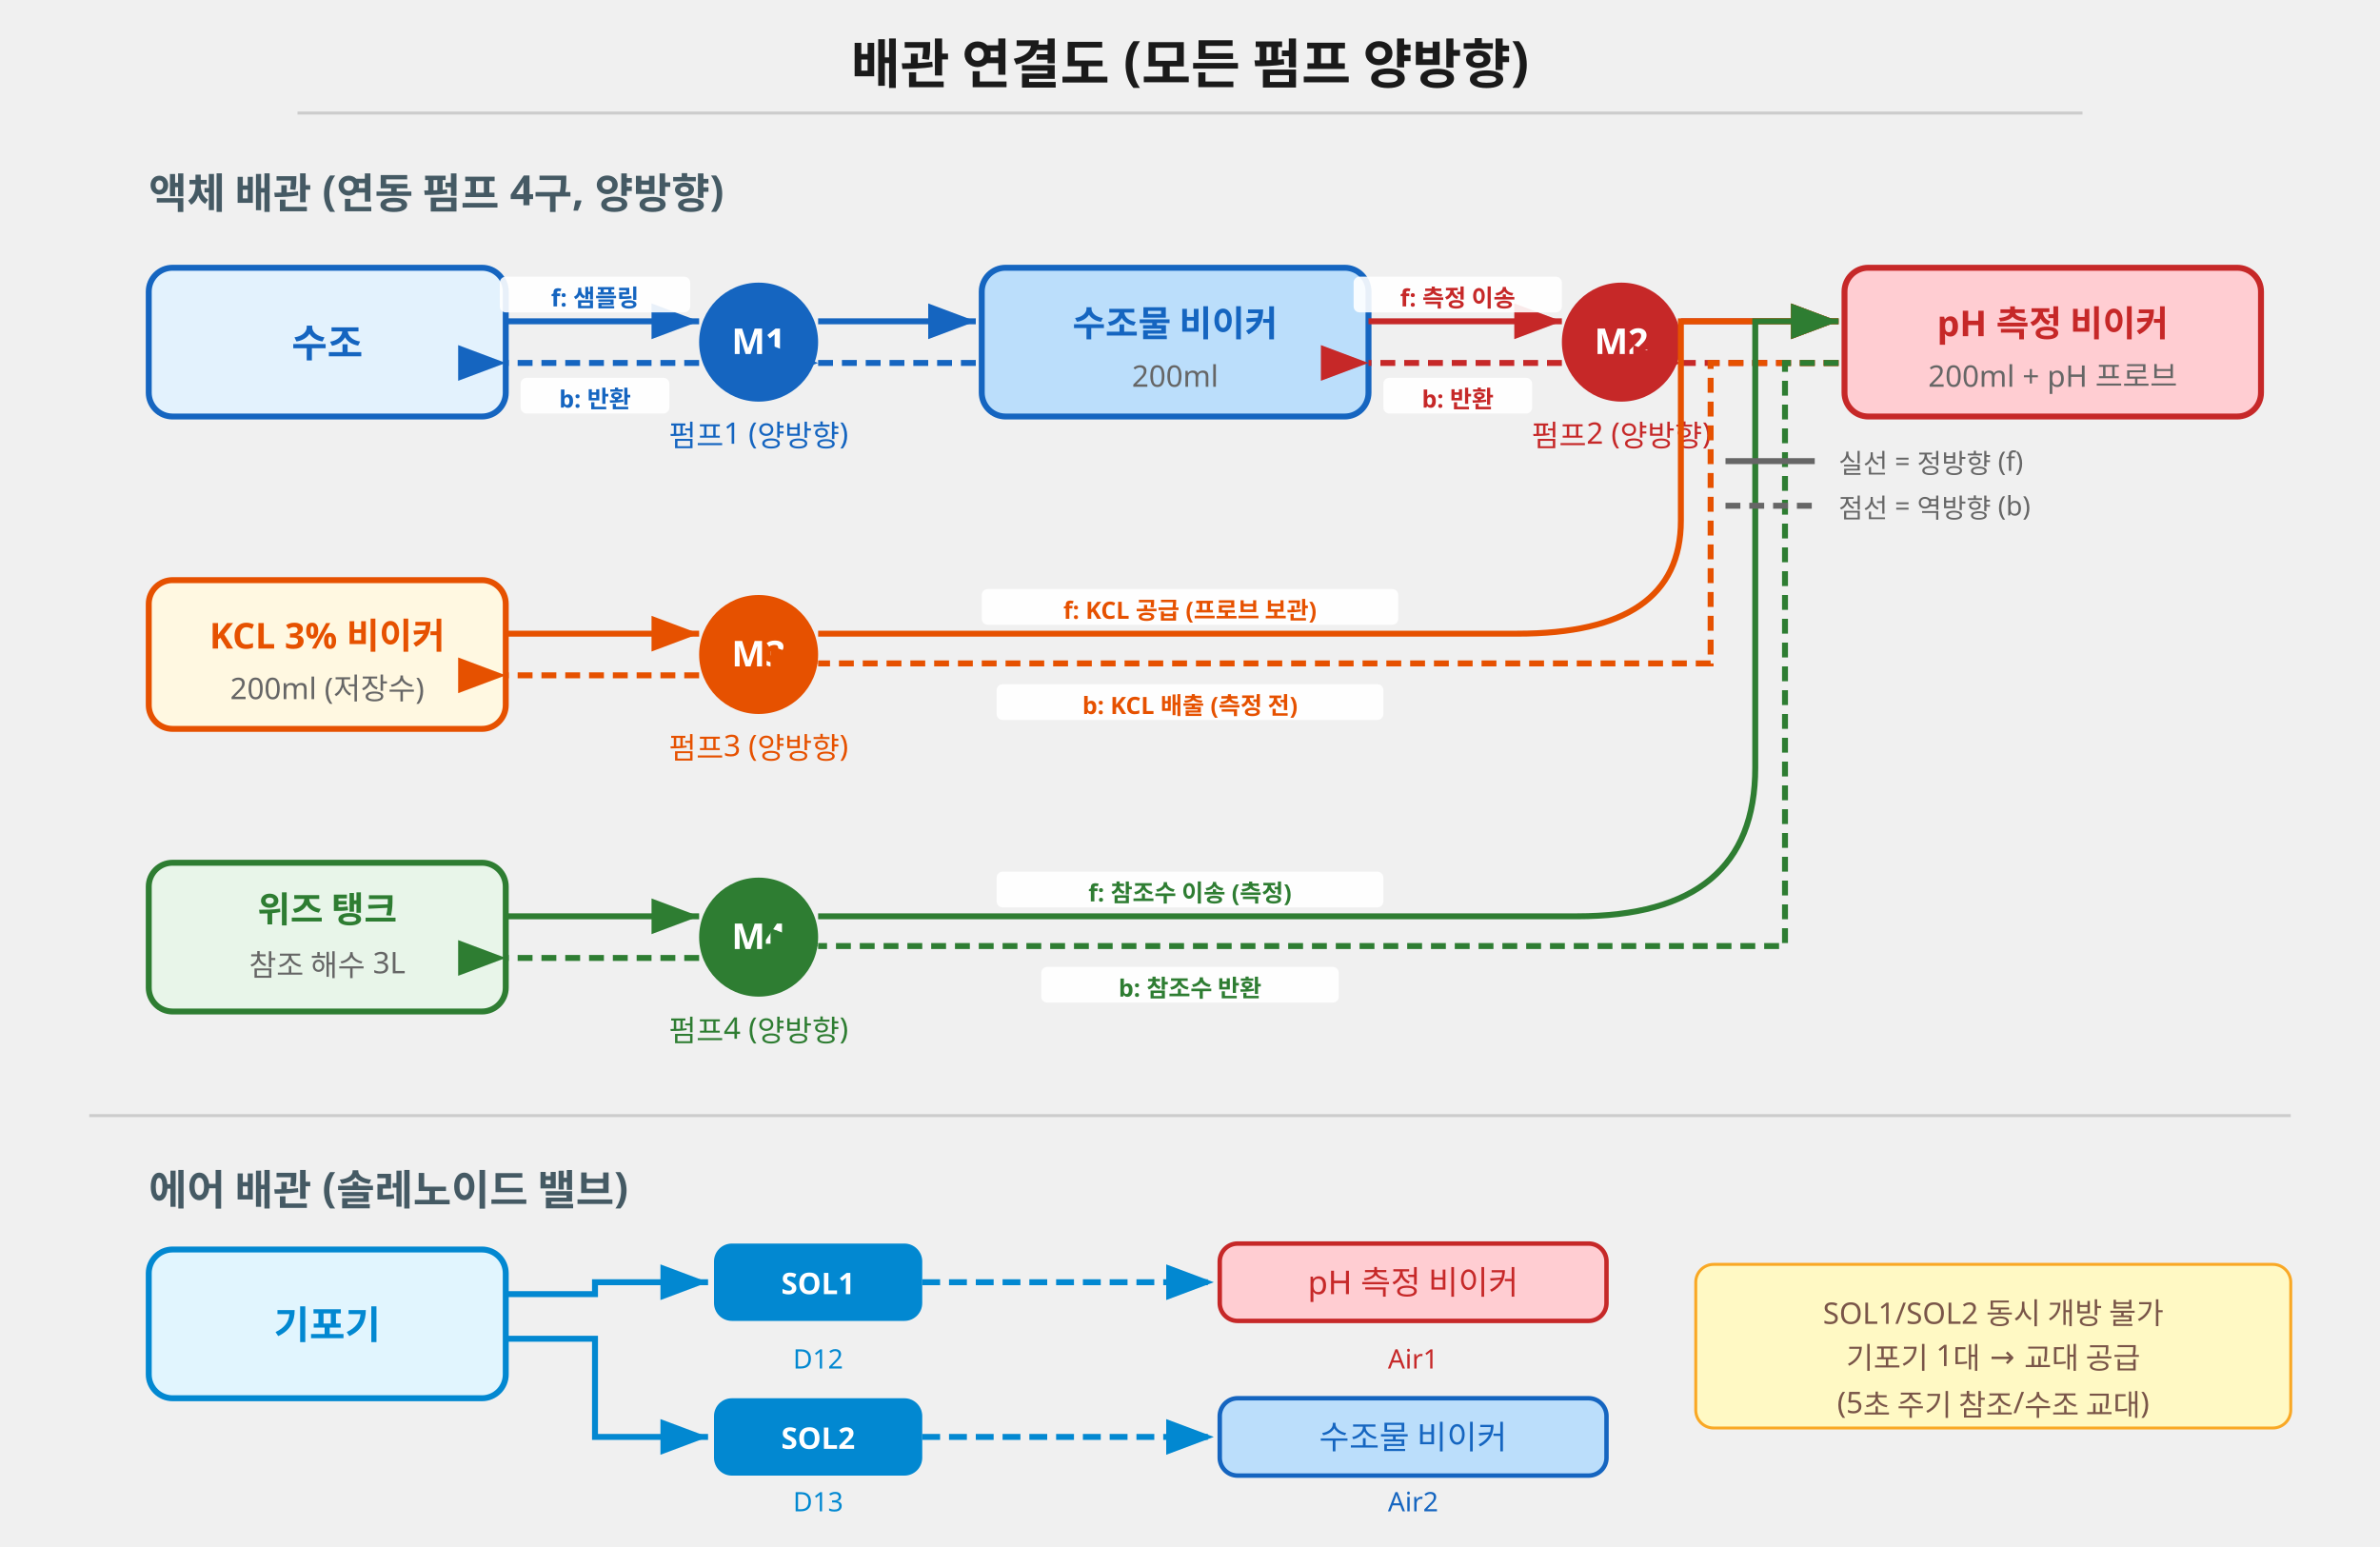
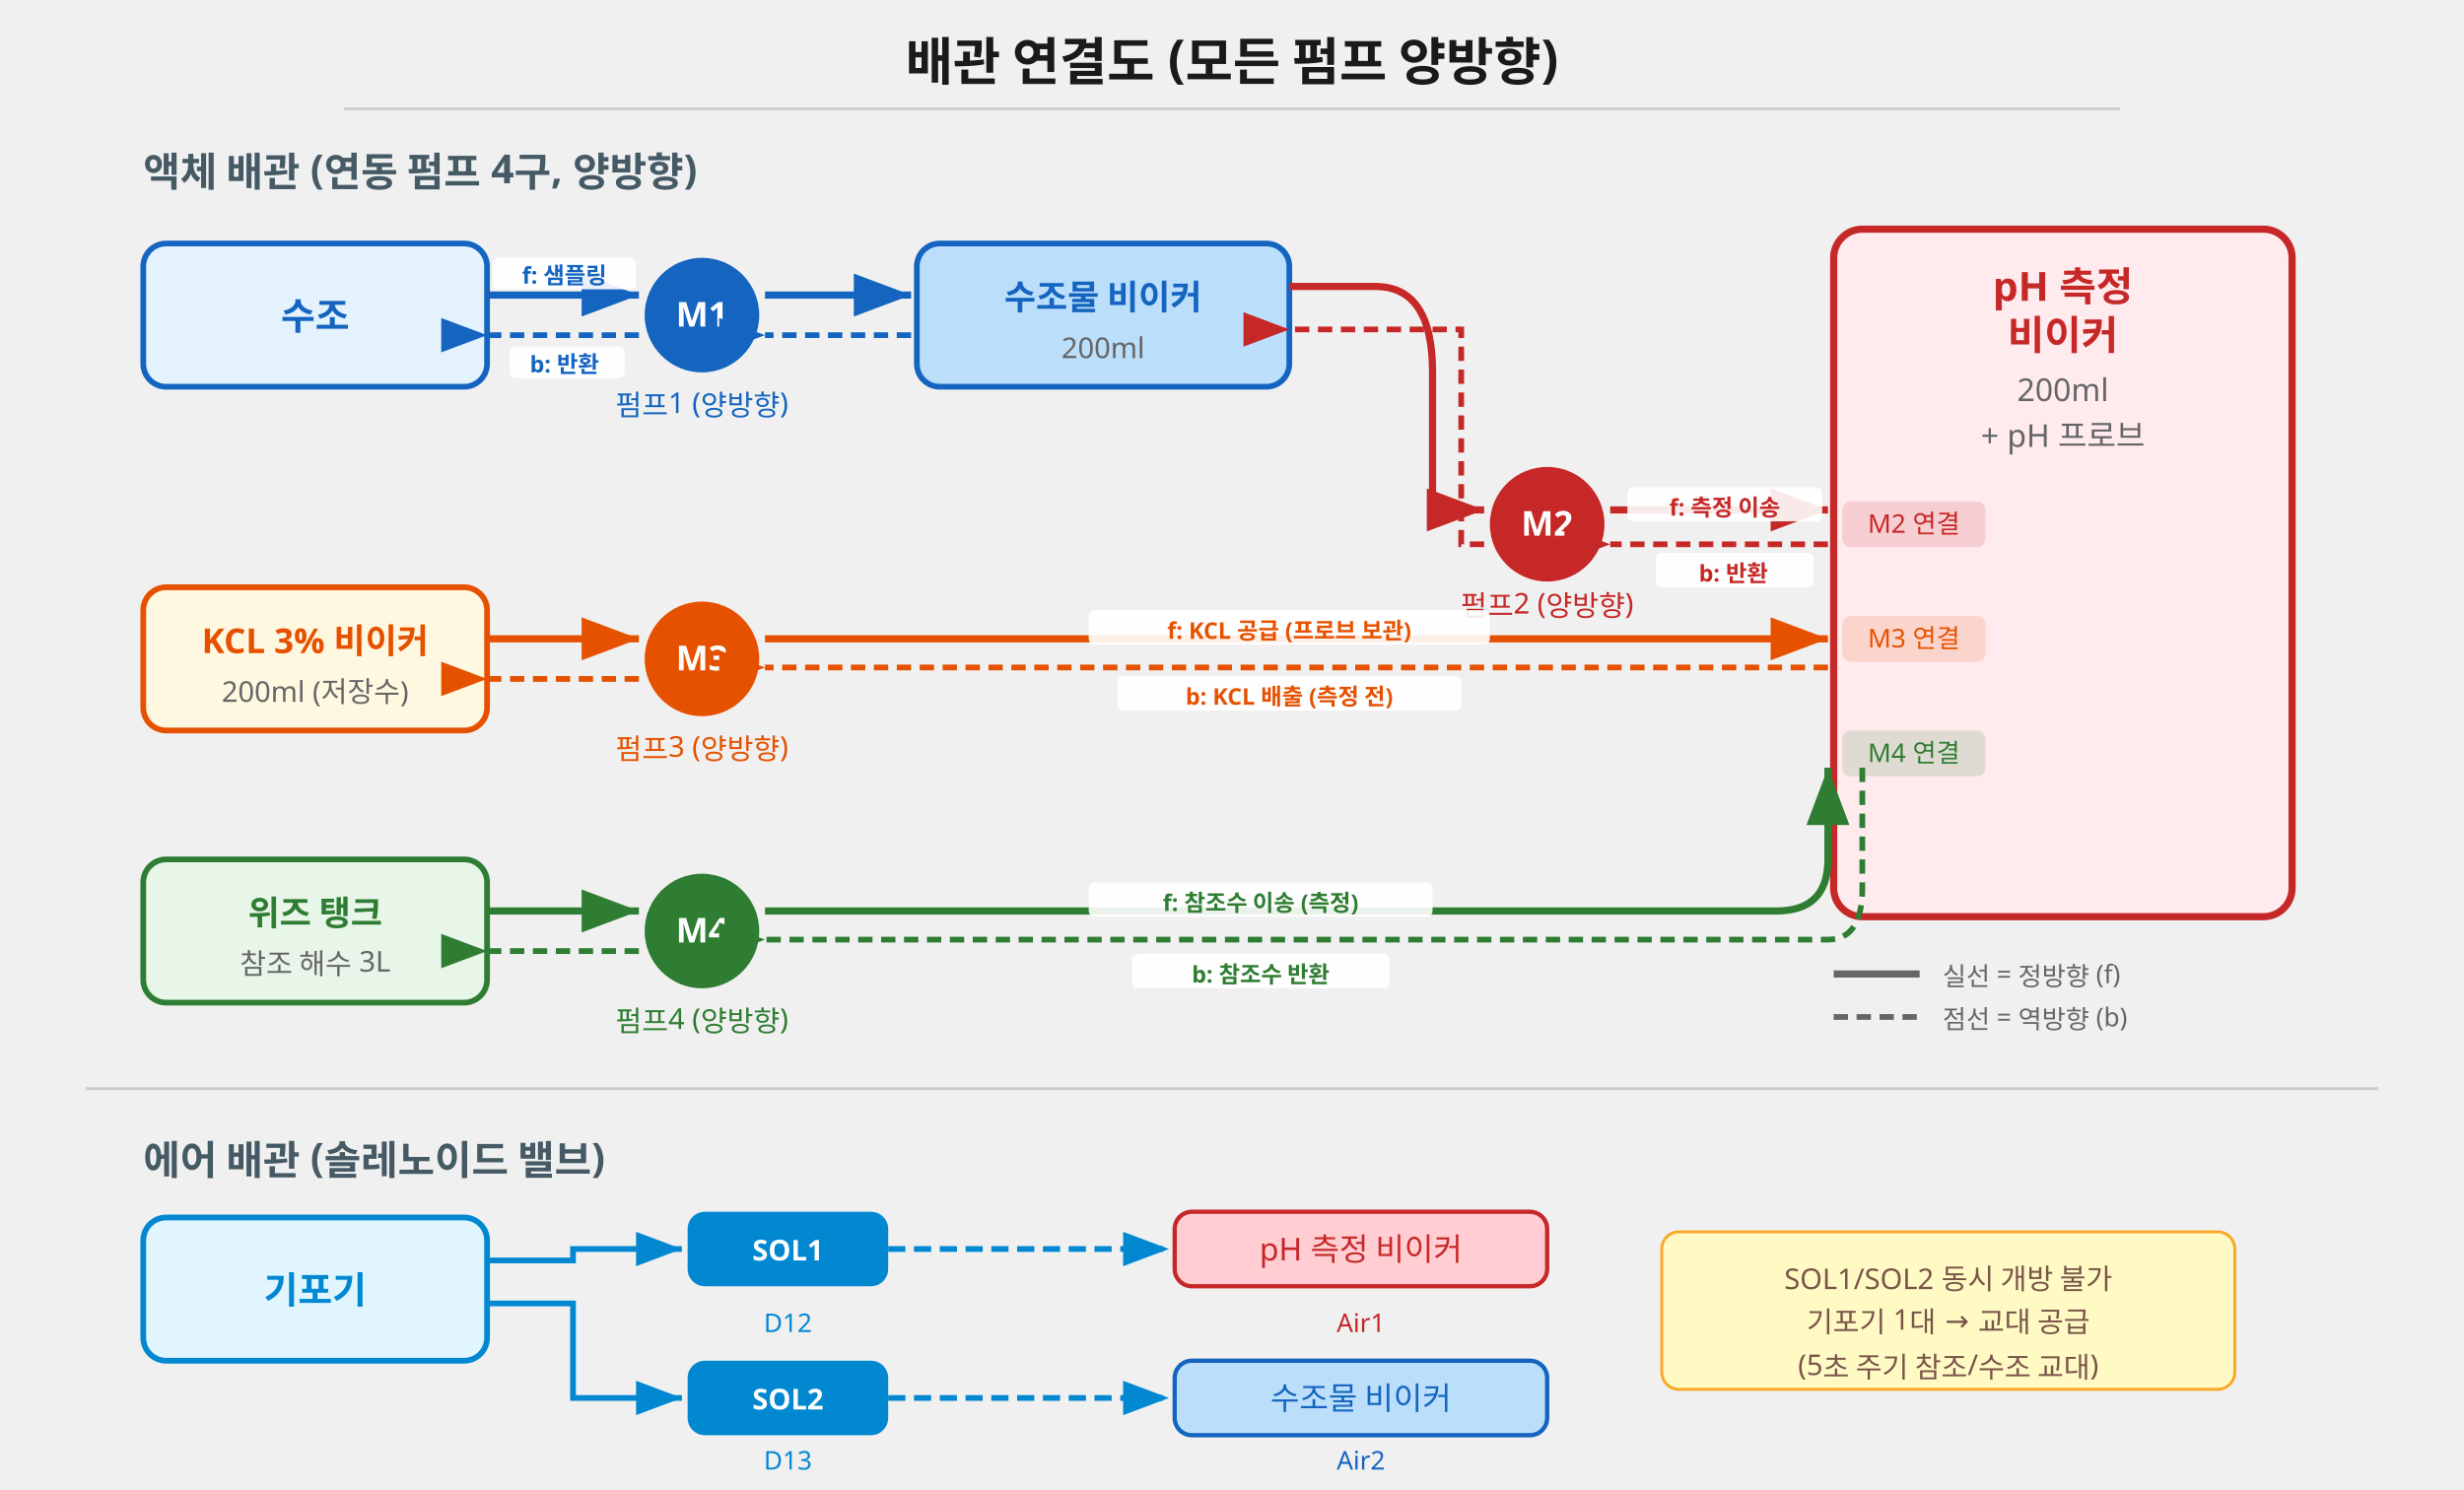
- <svg xmlns="http://www.w3.org/2000/svg" viewBox="0 0 800 520" font-family="'Malgun Gothic', 'Apple SD Gothic Neo', sans-serif" font-size="12">
+ <svg xmlns="http://www.w3.org/2000/svg" viewBox="0 0 860 520" font-family="'Malgun Gothic', 'Apple SD Gothic Neo', sans-serif" font-size="12">
  <defs>
    <marker id="arr-b" markerWidth="8" markerHeight="6" refX="8" refY="3" orient="auto">
      <path d="M0,0 L8,3 L0,6 Z" fill="#1565C0" />
    </marker>
    <marker id="arr-b-rev" markerWidth="8" markerHeight="6" refX="0" refY="3" orient="auto">
      <path d="M8,0 L0,3 L8,6 Z" fill="#1565C0" />
    </marker>
    <marker id="arr-r" markerWidth="8" markerHeight="6" refX="8" refY="3" orient="auto">
      <path d="M0,0 L8,3 L0,6 Z" fill="#C62828" />
    </marker>
    <marker id="arr-r-rev" markerWidth="8" markerHeight="6" refX="0" refY="3" orient="auto">
      <path d="M8,0 L0,3 L8,6 Z" fill="#C62828" />
    </marker>
    <marker id="arr-o" markerWidth="8" markerHeight="6" refX="8" refY="3" orient="auto">
      <path d="M0,0 L8,3 L0,6 Z" fill="#E65100" />
    </marker>
    <marker id="arr-o-rev" markerWidth="8" markerHeight="6" refX="0" refY="3" orient="auto">
      <path d="M8,0 L0,3 L8,6 Z" fill="#E65100" />
    </marker>
    <marker id="arr-g" markerWidth="8" markerHeight="6" refX="8" refY="3" orient="auto">
      <path d="M0,0 L8,3 L0,6 Z" fill="#2E7D32" />
    </marker>
    <marker id="arr-g-rev" markerWidth="8" markerHeight="6" refX="0" refY="3" orient="auto">
      <path d="M8,0 L0,3 L8,6 Z" fill="#2E7D32" />
    </marker>
    <marker id="arr-air" markerWidth="8" markerHeight="6" refX="8" refY="3" orient="auto">
      <path d="M0,0 L8,3 L0,6 Z" fill="#0288D1" />
    </marker>
  </defs>
-   <text x="400" y="28" text-anchor="middle" font-size="18" font-weight="bold" fill="#1a1a1a">배관 연결도 (모든 펌프 양방향)</text>
-   <line x1="100" y1="38" x2="700" y2="38" stroke="#ccc" stroke-width="1" />
-   <text x="50" y="70" font-size="14" font-weight="bold" fill="#455A64">액체 배관 (연동 펌프 4구, 양방향)</text>
-   <rect x="50" y="90" width="120" height="50" rx="8" fill="#E3F2FD" stroke="#1565C0" stroke-width="2" />
-   <text x="110" y="120" text-anchor="middle" font-size="13" font-weight="bold" fill="#1565C0">수조</text>
-   <circle cx="255" cy="115" r="20" fill="#1565C0" />
-   <text x="255" y="119" text-anchor="middle" font-size="12" fill="white" font-weight="bold">M1</text>
-   <text x="255" y="150" text-anchor="middle" font-size="10" fill="#1565C0">펌프1 (양방향)</text>
-   <rect x="330" y="90" width="130" height="50" rx="8" fill="#BBDEFB" stroke="#1565C0" stroke-width="2" />
-   <text x="395" y="113" text-anchor="middle" font-size="12" font-weight="bold" fill="#1565C0">수조물 비이커</text>
-   <text x="395" y="130" text-anchor="middle" font-size="10" fill="#666">200ml</text>
-   <line x1="170" y1="108" x2="235" y2="108" stroke="#1565C0" stroke-width="2" marker-end="url(#arr-b)" />
-   <line x1="235" y1="122" x2="170" y2="122" stroke="#1565C0" stroke-width="2" stroke-dasharray="5,3" marker-end="url(#arr-b-rev)" />
-   <line x1="275" y1="108" x2="328" y2="108" stroke="#1565C0" stroke-width="2" marker-end="url(#arr-b)" />
-   <line x1="328" y1="122" x2="275" y2="122" stroke="#1565C0" stroke-width="2" stroke-dasharray="5,3" marker-end="url(#arr-b-rev)" />
-   <rect x="168" y="93" width="64" height="12" rx="2" fill="white" opacity="0.9" />
-   <text x="200" y="103" text-anchor="middle" font-size="8" fill="#1565C0" font-weight="bold">f: 샘플링</text>
-   <rect x="175" y="127" width="50" height="12" rx="2" fill="white" opacity="0.9" />
-   <text x="200" y="137" text-anchor="middle" font-size="8" fill="#1565C0" font-weight="bold">b: 반환</text>
-   <circle cx="545" cy="115" r="20" fill="#C62828" />
-   <text x="545" y="119" text-anchor="middle" font-size="12" fill="white" font-weight="bold">M2</text>
-   <text x="545" y="150" text-anchor="middle" font-size="10" fill="#C62828">펌프2 (양방향)</text>
-   <rect x="620" y="90" width="140" height="50" rx="8" fill="#FFCDD2" stroke="#C62828" stroke-width="2" />
-   <text x="690" y="113" text-anchor="middle" font-size="12" font-weight="bold" fill="#C62828">pH 측정 비이커</text>
-   <text x="690" y="130" text-anchor="middle" font-size="10" fill="#666">200ml + pH 프로브</text>
-   <line x1="460" y1="108" x2="525" y2="108" stroke="#C62828" stroke-width="2" marker-end="url(#arr-r)" />
-   <line x1="525" y1="122" x2="460" y2="122" stroke="#C62828" stroke-width="2" stroke-dasharray="5,3" marker-end="url(#arr-r-rev)" />
-   <line x1="565" y1="108" x2="618" y2="108" stroke="#C62828" stroke-width="2" marker-end="url(#arr-r)" />
-   <line x1="618" y1="122" x2="565" y2="122" stroke="#C62828" stroke-width="2" stroke-dasharray="5,3" marker-end="url(#arr-r-rev)" />
-   <rect x="455" y="93" width="70" height="12" rx="2" fill="white" opacity="0.9" />
-   <text x="490" y="103" text-anchor="middle" font-size="8" fill="#C62828" font-weight="bold">f: 측정 이송</text>
-   <rect x="465" y="127" width="50" height="12" rx="2" fill="white" opacity="0.9" />
-   <text x="490" y="137" text-anchor="middle" font-size="8" fill="#C62828" font-weight="bold">b: 반환</text>
-   <rect x="50" y="195" width="120" height="50" rx="8" fill="#FFF8E1" stroke="#E65100" stroke-width="2" />
-   <text x="110" y="218" text-anchor="middle" font-size="12" font-weight="bold" fill="#E65100">KCL 3% 비이커</text>
-   <text x="110" y="235" text-anchor="middle" font-size="10" fill="#666">200ml (저장수)</text>
-   <circle cx="255" cy="220" r="20" fill="#E65100" />
-   <text x="255" y="224" text-anchor="middle" font-size="12" fill="white" font-weight="bold">M3</text>
-   <text x="255" y="255" text-anchor="middle" font-size="10" fill="#E65100">펌프3 (양방향)</text>
-   <line x1="170" y1="213" x2="235" y2="213" stroke="#E65100" stroke-width="2" marker-end="url(#arr-o)" />
-   <line x1="235" y1="227" x2="170" y2="227" stroke="#E65100" stroke-width="2" stroke-dasharray="5,3" marker-end="url(#arr-o-rev)" />
-   <path d="M275,213 L510,213 Q565,213 565,175 L565,108 L618,108" fill="none" stroke="#E65100" stroke-width="2" marker-end="url(#arr-o)" />
-   <path d="M618,122 L575,122 Q575,180 575,223 L275,223" fill="none" stroke="#E65100" stroke-width="2" stroke-dasharray="5,3" marker-end="url(#arr-o-rev)" />
-   <rect x="330" y="198" width="140" height="12" rx="2" fill="white" opacity="0.9" />
-   <text x="400" y="208" text-anchor="middle" font-size="8" fill="#E65100" font-weight="bold">f: KCL 공급 (프로브 보관)</text>
-   <rect x="335" y="230" width="130" height="12" rx="2" fill="white" opacity="0.9" />
-   <text x="400" y="240" text-anchor="middle" font-size="8" fill="#E65100" font-weight="bold">b: KCL 배출 (측정 전)</text>
-   <rect x="50" y="290" width="120" height="50" rx="8" fill="#E8F5E9" stroke="#2E7D32" stroke-width="2" />
-   <text x="110" y="310" text-anchor="middle" font-size="12" font-weight="bold" fill="#2E7D32">위즈 탱크</text>
-   <text x="110" y="328" text-anchor="middle" font-size="10" fill="#666">참조 해수 3L</text>
-   <circle cx="255" cy="315" r="20" fill="#2E7D32" />
-   <text x="255" y="319" text-anchor="middle" font-size="12" fill="white" font-weight="bold">M4</text>
-   <text x="255" y="350" text-anchor="middle" font-size="10" fill="#2E7D32">펌프4 (양방향)</text>
-   <line x1="170" y1="308" x2="235" y2="308" stroke="#2E7D32" stroke-width="2" marker-end="url(#arr-g)" />
-   <line x1="235" y1="322" x2="170" y2="322" stroke="#2E7D32" stroke-width="2" stroke-dasharray="5,3" marker-end="url(#arr-g-rev)" />
-   <path d="M275,308 L530,308 Q590,308 590,258 L590,108 L618,108" fill="none" stroke="#2E7D32" stroke-width="2" marker-end="url(#arr-g)" />
-   <path d="M618,122 L600,122 Q600,270 600,318 L275,318" fill="none" stroke="#2E7D32" stroke-width="2" stroke-dasharray="5,3" marker-end="url(#arr-g-rev)" />
-   <rect x="335" y="293" width="130" height="12" rx="2" fill="white" opacity="0.9" />
-   <text x="400" y="303" text-anchor="middle" font-size="8" fill="#2E7D32" font-weight="bold">f: 참조수 이송 (측정)</text>
-   <rect x="350" y="325" width="100" height="12" rx="2" fill="white" opacity="0.9" />
-   <text x="400" y="335" text-anchor="middle" font-size="8" fill="#2E7D32" font-weight="bold">b: 참조수 반환</text>
-   <line x1="30" y1="375" x2="770" y2="375" stroke="#ccc" stroke-width="1" />
-   <text x="50" y="405" font-size="14" font-weight="bold" fill="#455A64">에어 배관 (솔레노이드 밸브)</text>
-   <rect x="50" y="420" width="120" height="50" rx="8" fill="#E1F5FE" stroke="#0288D1" stroke-width="2" />
-   <text x="110" y="450" text-anchor="middle" font-size="13" font-weight="bold" fill="#0288D1">기포기</text>
-   <rect x="240" y="418" width="70" height="26" rx="6" fill="#0288D1" />
-   <text x="275" y="435" text-anchor="middle" font-size="10" fill="white" font-weight="bold">SOL1</text>
-   <text x="275" y="460" text-anchor="middle" font-size="9" fill="#0288D1">D12</text>
-   <path d="M170,435 L200,435 L200,431 L238,431" fill="none" stroke="#0288D1" stroke-width="2" marker-end="url(#arr-air)" />
-   <rect x="410" y="418" width="130" height="26" rx="6" fill="#FFCDD2" stroke="#C62828" stroke-width="1.5" />
-   <text x="475" y="435" text-anchor="middle" font-size="11" fill="#C62828">pH 측정 비이커</text>
-   <text x="475" y="460" text-anchor="middle" font-size="9" fill="#C62828">Air1</text>
-   <line x1="310" y1="431" x2="408" y2="431" stroke="#0288D1" stroke-width="2" stroke-dasharray="6,3" marker-end="url(#arr-air)" />
-   <rect x="240" y="470" width="70" height="26" rx="6" fill="#0288D1" />
-   <text x="275" y="487" text-anchor="middle" font-size="10" fill="white" font-weight="bold">SOL2</text>
-   <text x="275" y="508" text-anchor="middle" font-size="9" fill="#0288D1">D13</text>
-   <path d="M170,450 L200,450 L200,483 L238,483" fill="none" stroke="#0288D1" stroke-width="2" marker-end="url(#arr-air)" />
-   <rect x="410" y="470" width="130" height="26" rx="6" fill="#BBDEFB" stroke="#1565C0" stroke-width="1.5" />
-   <text x="475" y="487" text-anchor="middle" font-size="11" fill="#1565C0">수조물 비이커</text>
-   <text x="475" y="508" text-anchor="middle" font-size="9" fill="#1565C0">Air2</text>
-   <line x1="310" y1="483" x2="408" y2="483" stroke="#0288D1" stroke-width="2" stroke-dasharray="6,3" marker-end="url(#arr-air)" />
-   <rect x="570" y="425" width="200" height="55" rx="6" fill="#FFF9C4" stroke="#F9A825" stroke-width="1" />
-   <text x="670" y="445" text-anchor="middle" font-size="10" fill="#795548">SOL1/SOL2 동시 개방 불가</text>
-   <text x="670" y="460" text-anchor="middle" font-size="10" fill="#795548">기포기 1대 → 교대 공급</text>
-   <text x="670" y="475" text-anchor="middle" font-size="10" fill="#795548">(5초 주기 참조/수조 교대)</text>
-   <rect x="580" y="90" width="10" height="0" rx="0" fill="none" />
-   <line x1="580" y1="155" x2="610" y2="155" stroke="#666" stroke-width="2" />
-   <text x="618" y="159" font-size="9" fill="#666">실선 = 정방향 (f)</text>
-   <line x1="580" y1="170" x2="610" y2="170" stroke="#666" stroke-width="2" stroke-dasharray="5,3" />
-   <text x="618" y="174" font-size="9" fill="#666">점선 = 역방향 (b)</text>
+   <text x="430" y="28" text-anchor="middle" font-size="18" font-weight="bold" fill="#1a1a1a">배관 연결도 (모든 펌프 양방향)</text>
+   <line x1="120" y1="38" x2="740" y2="38" stroke="#ccc" stroke-width="1" />
+   <text x="50" y="65" font-size="14" font-weight="bold" fill="#455A64">액체 배관 (연동 펌프 4구, 양방향)</text>
+   <rect x="640" y="80" width="160" height="240" rx="10" fill="#FFEBEE" stroke="#C62828" stroke-width="2.5" />
+   <text x="720" y="105" text-anchor="middle" font-size="14" font-weight="bold" fill="#C62828">pH 측정</text>
+   <text x="720" y="122" text-anchor="middle" font-size="14" font-weight="bold" fill="#C62828">비이커</text>
+   <text x="720" y="140" text-anchor="middle" font-size="11" fill="#666">200ml</text>
+   <text x="720" y="156" text-anchor="middle" font-size="11" fill="#666">+ pH 프로브</text>
+   <rect x="643" y="175" width="50" height="16" rx="3" fill="#C62828" opacity="0.15" />
+   <text x="668" y="186" text-anchor="middle" font-size="9" fill="#C62828">M2 연결</text>
+   <rect x="643" y="215" width="50" height="16" rx="3" fill="#E65100" opacity="0.15" />
+   <text x="668" y="226" text-anchor="middle" font-size="9" fill="#E65100">M3 연결</text>
+   <rect x="643" y="255" width="50" height="16" rx="3" fill="#2E7D32" opacity="0.15" />
+   <text x="668" y="266" text-anchor="middle" font-size="9" fill="#2E7D32">M4 연결</text>
+   <rect x="50" y="85" width="120" height="50" rx="8" fill="#E3F2FD" stroke="#1565C0" stroke-width="2" />
+   <text x="110" y="115" text-anchor="middle" font-size="13" font-weight="bold" fill="#1565C0">수조</text>
+   <circle cx="245" cy="110" r="20" fill="#1565C0" />
+   <text x="245" y="114" text-anchor="middle" font-size="12" fill="white" font-weight="bold">M1</text>
+   <rect x="320" y="85" width="130" height="50" rx="8" fill="#BBDEFB" stroke="#1565C0" stroke-width="2" />
+   <text x="385" y="108" text-anchor="middle" font-size="12" font-weight="bold" fill="#1565C0">수조물 비이커</text>
+   <text x="385" y="125" text-anchor="middle" font-size="10" fill="#666">200ml</text>
+   <line x1="170" y1="103" x2="223" y2="103" stroke="#1565C0" stroke-width="2.5" marker-end="url(#arr-b)" />
+   <line x1="267" y1="103" x2="318" y2="103" stroke="#1565C0" stroke-width="2.5" marker-end="url(#arr-b)" />
+   <line x1="223" y1="117" x2="170" y2="117" stroke="#1565C0" stroke-width="2" stroke-dasharray="5,3" marker-end="url(#arr-b-rev)" />
+   <line x1="318" y1="117" x2="267" y2="117" stroke="#1565C0" stroke-width="2" stroke-dasharray="5,3" marker-end="url(#arr-b-rev)" />
+   <text x="245" y="145" text-anchor="middle" font-size="10" fill="#1565C0">펌프1 (양방향)</text>
+   <rect x="172" y="90" width="50" height="11" rx="2" fill="white" opacity="0.9" />
+   <text x="197" y="99" text-anchor="middle" font-size="8" fill="#1565C0" font-weight="bold">f: 샘플링</text>
+   <rect x="178" y="121" width="40" height="11" rx="2" fill="white" opacity="0.9" />
+   <text x="197" y="130" text-anchor="middle" font-size="8" fill="#1565C0" font-weight="bold">b: 반환</text>
+   <circle cx="540" cy="183" r="20" fill="#C62828" />
+   <text x="540" y="187" text-anchor="middle" font-size="12" fill="white" font-weight="bold">M2</text>
+   <text x="540" y="215" text-anchor="middle" font-size="10" fill="#C62828">펌프2 (양방향)</text>
+   <path d="M450,100 L480,100 Q500,100 500,130 L500,178 L518,178" fill="none" stroke="#C62828" stroke-width="2.5" marker-end="url(#arr-r)" />
+   <path d="M562,178 L638,178" fill="none" stroke="#C62828" stroke-width="2.5" marker-end="url(#arr-r)" />
+   <path d="M638,190 L562,190" fill="none" stroke="#C62828" stroke-width="2" stroke-dasharray="5,3" marker-end="url(#arr-r-rev)" />
+   <path d="M518,190 L510,190 Q510,145 510,115 L460,115 L450,115" fill="none" stroke="#C62828" stroke-width="2" stroke-dasharray="5,3" marker-end="url(#arr-r-rev)" />
+   <rect x="568" y="170" width="68" height="12" rx="2" fill="white" opacity="0.9" />
+   <text x="602" y="180" text-anchor="middle" font-size="8" fill="#C62828" font-weight="bold">f: 측정 이송</text>
+   <rect x="578" y="193" width="55" height="12" rx="2" fill="white" opacity="0.9" />
+   <text x="605" y="203" text-anchor="middle" font-size="8" fill="#C62828" font-weight="bold">b: 반환</text>
+   <rect x="50" y="205" width="120" height="50" rx="8" fill="#FFF8E1" stroke="#E65100" stroke-width="2" />
+   <text x="110" y="228" text-anchor="middle" font-size="12" font-weight="bold" fill="#E65100">KCL 3% 비이커</text>
+   <text x="110" y="245" text-anchor="middle" font-size="10" fill="#666">200ml (저장수)</text>
+   <circle cx="245" cy="230" r="20" fill="#E65100" />
+   <text x="245" y="234" text-anchor="middle" font-size="12" fill="white" font-weight="bold">M3</text>
+   <text x="245" y="265" text-anchor="middle" font-size="10" fill="#E65100">펌프3 (양방향)</text>
+   <line x1="170" y1="223" x2="223" y2="223" stroke="#E65100" stroke-width="2.5" marker-end="url(#arr-o)" />
+   <path d="M267,223 L638,223" fill="none" stroke="#E65100" stroke-width="2.5" marker-end="url(#arr-o)" />
+   <line x1="223" y1="237" x2="170" y2="237" stroke="#E65100" stroke-width="2" stroke-dasharray="5,3" marker-end="url(#arr-o-rev)" />
+   <path d="M638,233 L267,233" fill="none" stroke="#E65100" stroke-width="2" stroke-dasharray="5,3" marker-end="url(#arr-o-rev)" />
+   <rect x="380" y="213" width="140" height="12" rx="2" fill="white" opacity="0.9" />
+   <text x="450" y="223" text-anchor="middle" font-size="8" fill="#E65100" font-weight="bold">f: KCL 공급 (프로브 보관)</text>
+   <rect x="390" y="236" width="120" height="12" rx="2" fill="white" opacity="0.9" />
+   <text x="450" y="246" text-anchor="middle" font-size="8" fill="#E65100" font-weight="bold">b: KCL 배출 (측정 전)</text>
+   <rect x="50" y="300" width="120" height="50" rx="8" fill="#E8F5E9" stroke="#2E7D32" stroke-width="2" />
+   <text x="110" y="323" text-anchor="middle" font-size="12" font-weight="bold" fill="#2E7D32">위즈 탱크</text>
+   <text x="110" y="340" text-anchor="middle" font-size="10" fill="#666">참조 해수 3L</text>
+   <circle cx="245" cy="325" r="20" fill="#2E7D32" />
+   <text x="245" y="329" text-anchor="middle" font-size="12" fill="white" font-weight="bold">M4</text>
+   <text x="245" y="360" text-anchor="middle" font-size="10" fill="#2E7D32">펌프4 (양방향)</text>
+   <line x1="170" y1="318" x2="223" y2="318" stroke="#2E7D32" stroke-width="2.5" marker-end="url(#arr-g)" />
+   <path d="M267,318 L620,318 Q638,318 638,300 L638,268" fill="none" stroke="#2E7D32" stroke-width="2.5" marker-end="url(#arr-g)" />
+   <line x1="223" y1="332" x2="170" y2="332" stroke="#2E7D32" stroke-width="2" stroke-dasharray="5,3" marker-end="url(#arr-g-rev)" />
+   <path d="M650,268 L650,310 Q650,328 638,328 L267,328" fill="none" stroke="#2E7D32" stroke-width="2" stroke-dasharray="5,3" marker-end="url(#arr-g-rev)" />
+   <rect x="380" y="308" width="120" height="12" rx="2" fill="white" opacity="0.9" />
+   <text x="440" y="318" text-anchor="middle" font-size="8" fill="#2E7D32" font-weight="bold">f: 참조수 이송 (측정)</text>
+   <rect x="395" y="333" width="90" height="12" rx="2" fill="white" opacity="0.9" />
+   <text x="440" y="343" text-anchor="middle" font-size="8" fill="#2E7D32" font-weight="bold">b: 참조수 반환</text>
+   <line x1="30" y1="380" x2="830" y2="380" stroke="#ccc" stroke-width="1" />
+   <text x="50" y="410" font-size="14" font-weight="bold" fill="#455A64">에어 배관 (솔레노이드 밸브)</text>
+   <rect x="50" y="425" width="120" height="50" rx="8" fill="#E1F5FE" stroke="#0288D1" stroke-width="2" />
+   <text x="110" y="455" text-anchor="middle" font-size="13" font-weight="bold" fill="#0288D1">기포기</text>
+   <rect x="240" y="423" width="70" height="26" rx="6" fill="#0288D1" />
+   <text x="275" y="440" text-anchor="middle" font-size="10" fill="white" font-weight="bold">SOL1</text>
+   <text x="275" y="465" text-anchor="middle" font-size="9" fill="#0288D1">D12</text>
+   <path d="M170,440 L200,440 L200,436 L238,436" fill="none" stroke="#0288D1" stroke-width="2" marker-end="url(#arr-air)" />
+   <rect x="410" y="423" width="130" height="26" rx="6" fill="#FFCDD2" stroke="#C62828" stroke-width="1.5" />
+   <text x="475" y="440" text-anchor="middle" font-size="11" fill="#C62828">pH 측정 비이커</text>
+   <text x="475" y="465" text-anchor="middle" font-size="9" fill="#C62828">Air1</text>
+   <line x1="310" y1="436" x2="408" y2="436" stroke="#0288D1" stroke-width="2" stroke-dasharray="6,3" marker-end="url(#arr-air)" />
+   <rect x="240" y="475" width="70" height="26" rx="6" fill="#0288D1" />
+   <text x="275" y="492" text-anchor="middle" font-size="10" fill="white" font-weight="bold">SOL2</text>
+   <text x="275" y="513" text-anchor="middle" font-size="9" fill="#0288D1">D13</text>
+   <path d="M170,455 L200,455 L200,488 L238,488" fill="none" stroke="#0288D1" stroke-width="2" marker-end="url(#arr-air)" />
+   <rect x="410" y="475" width="130" height="26" rx="6" fill="#BBDEFB" stroke="#1565C0" stroke-width="1.5" />
+   <text x="475" y="492" text-anchor="middle" font-size="11" fill="#1565C0">수조물 비이커</text>
+   <text x="475" y="513" text-anchor="middle" font-size="9" fill="#1565C0">Air2</text>
+   <line x1="310" y1="488" x2="408" y2="488" stroke="#0288D1" stroke-width="2" stroke-dasharray="6,3" marker-end="url(#arr-air)" />
+   <rect x="580" y="430" width="200" height="55" rx="6" fill="#FFF9C4" stroke="#F9A825" stroke-width="1" />
+   <text x="680" y="450" text-anchor="middle" font-size="10" fill="#795548">SOL1/SOL2 동시 개방 불가</text>
+   <text x="680" y="465" text-anchor="middle" font-size="10" fill="#795548">기포기 1대 → 교대 공급</text>
+   <text x="680" y="480" text-anchor="middle" font-size="10" fill="#795548">(5초 주기 참조/수조 교대)</text>
+   <line x1="640" y1="340" x2="670" y2="340" stroke="#666" stroke-width="2.5" />
+   <text x="678" y="344" font-size="9" fill="#666">실선 = 정방향 (f)</text>
+   <line x1="640" y1="355" x2="670" y2="355" stroke="#666" stroke-width="2" stroke-dasharray="5,3" />
+   <text x="678" y="359" font-size="9" fill="#666">점선 = 역방향 (b)</text>
</svg>
